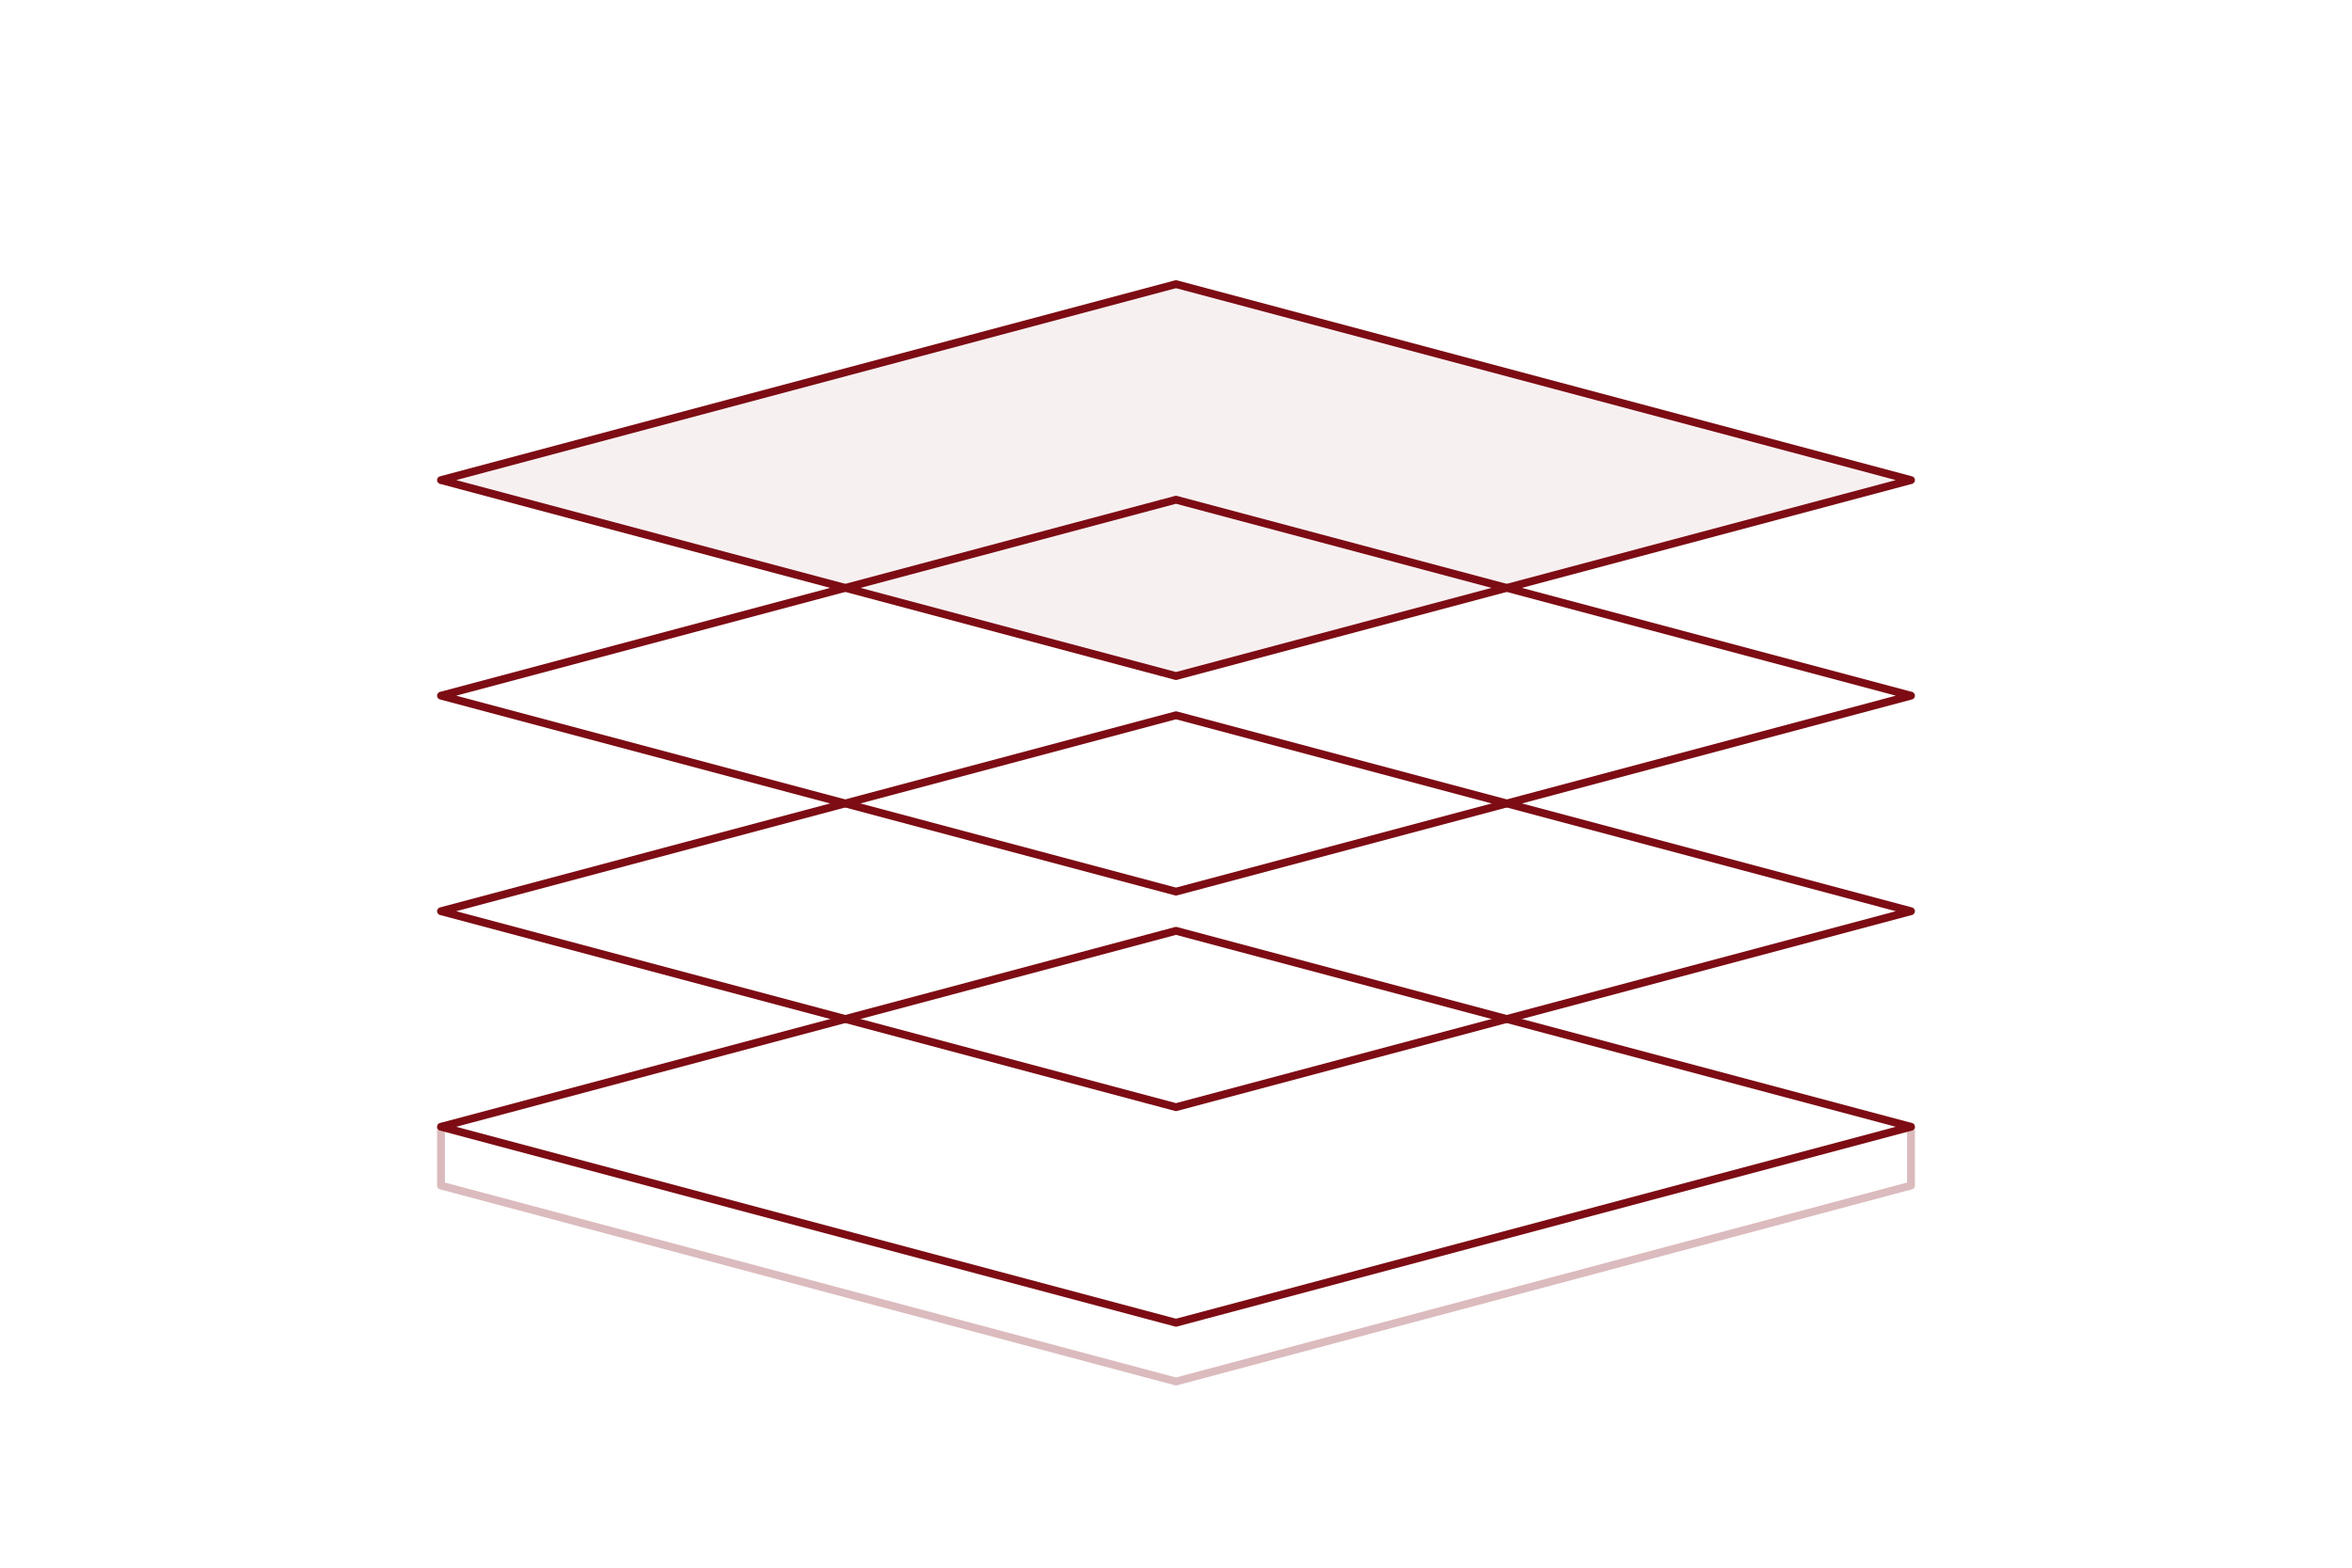
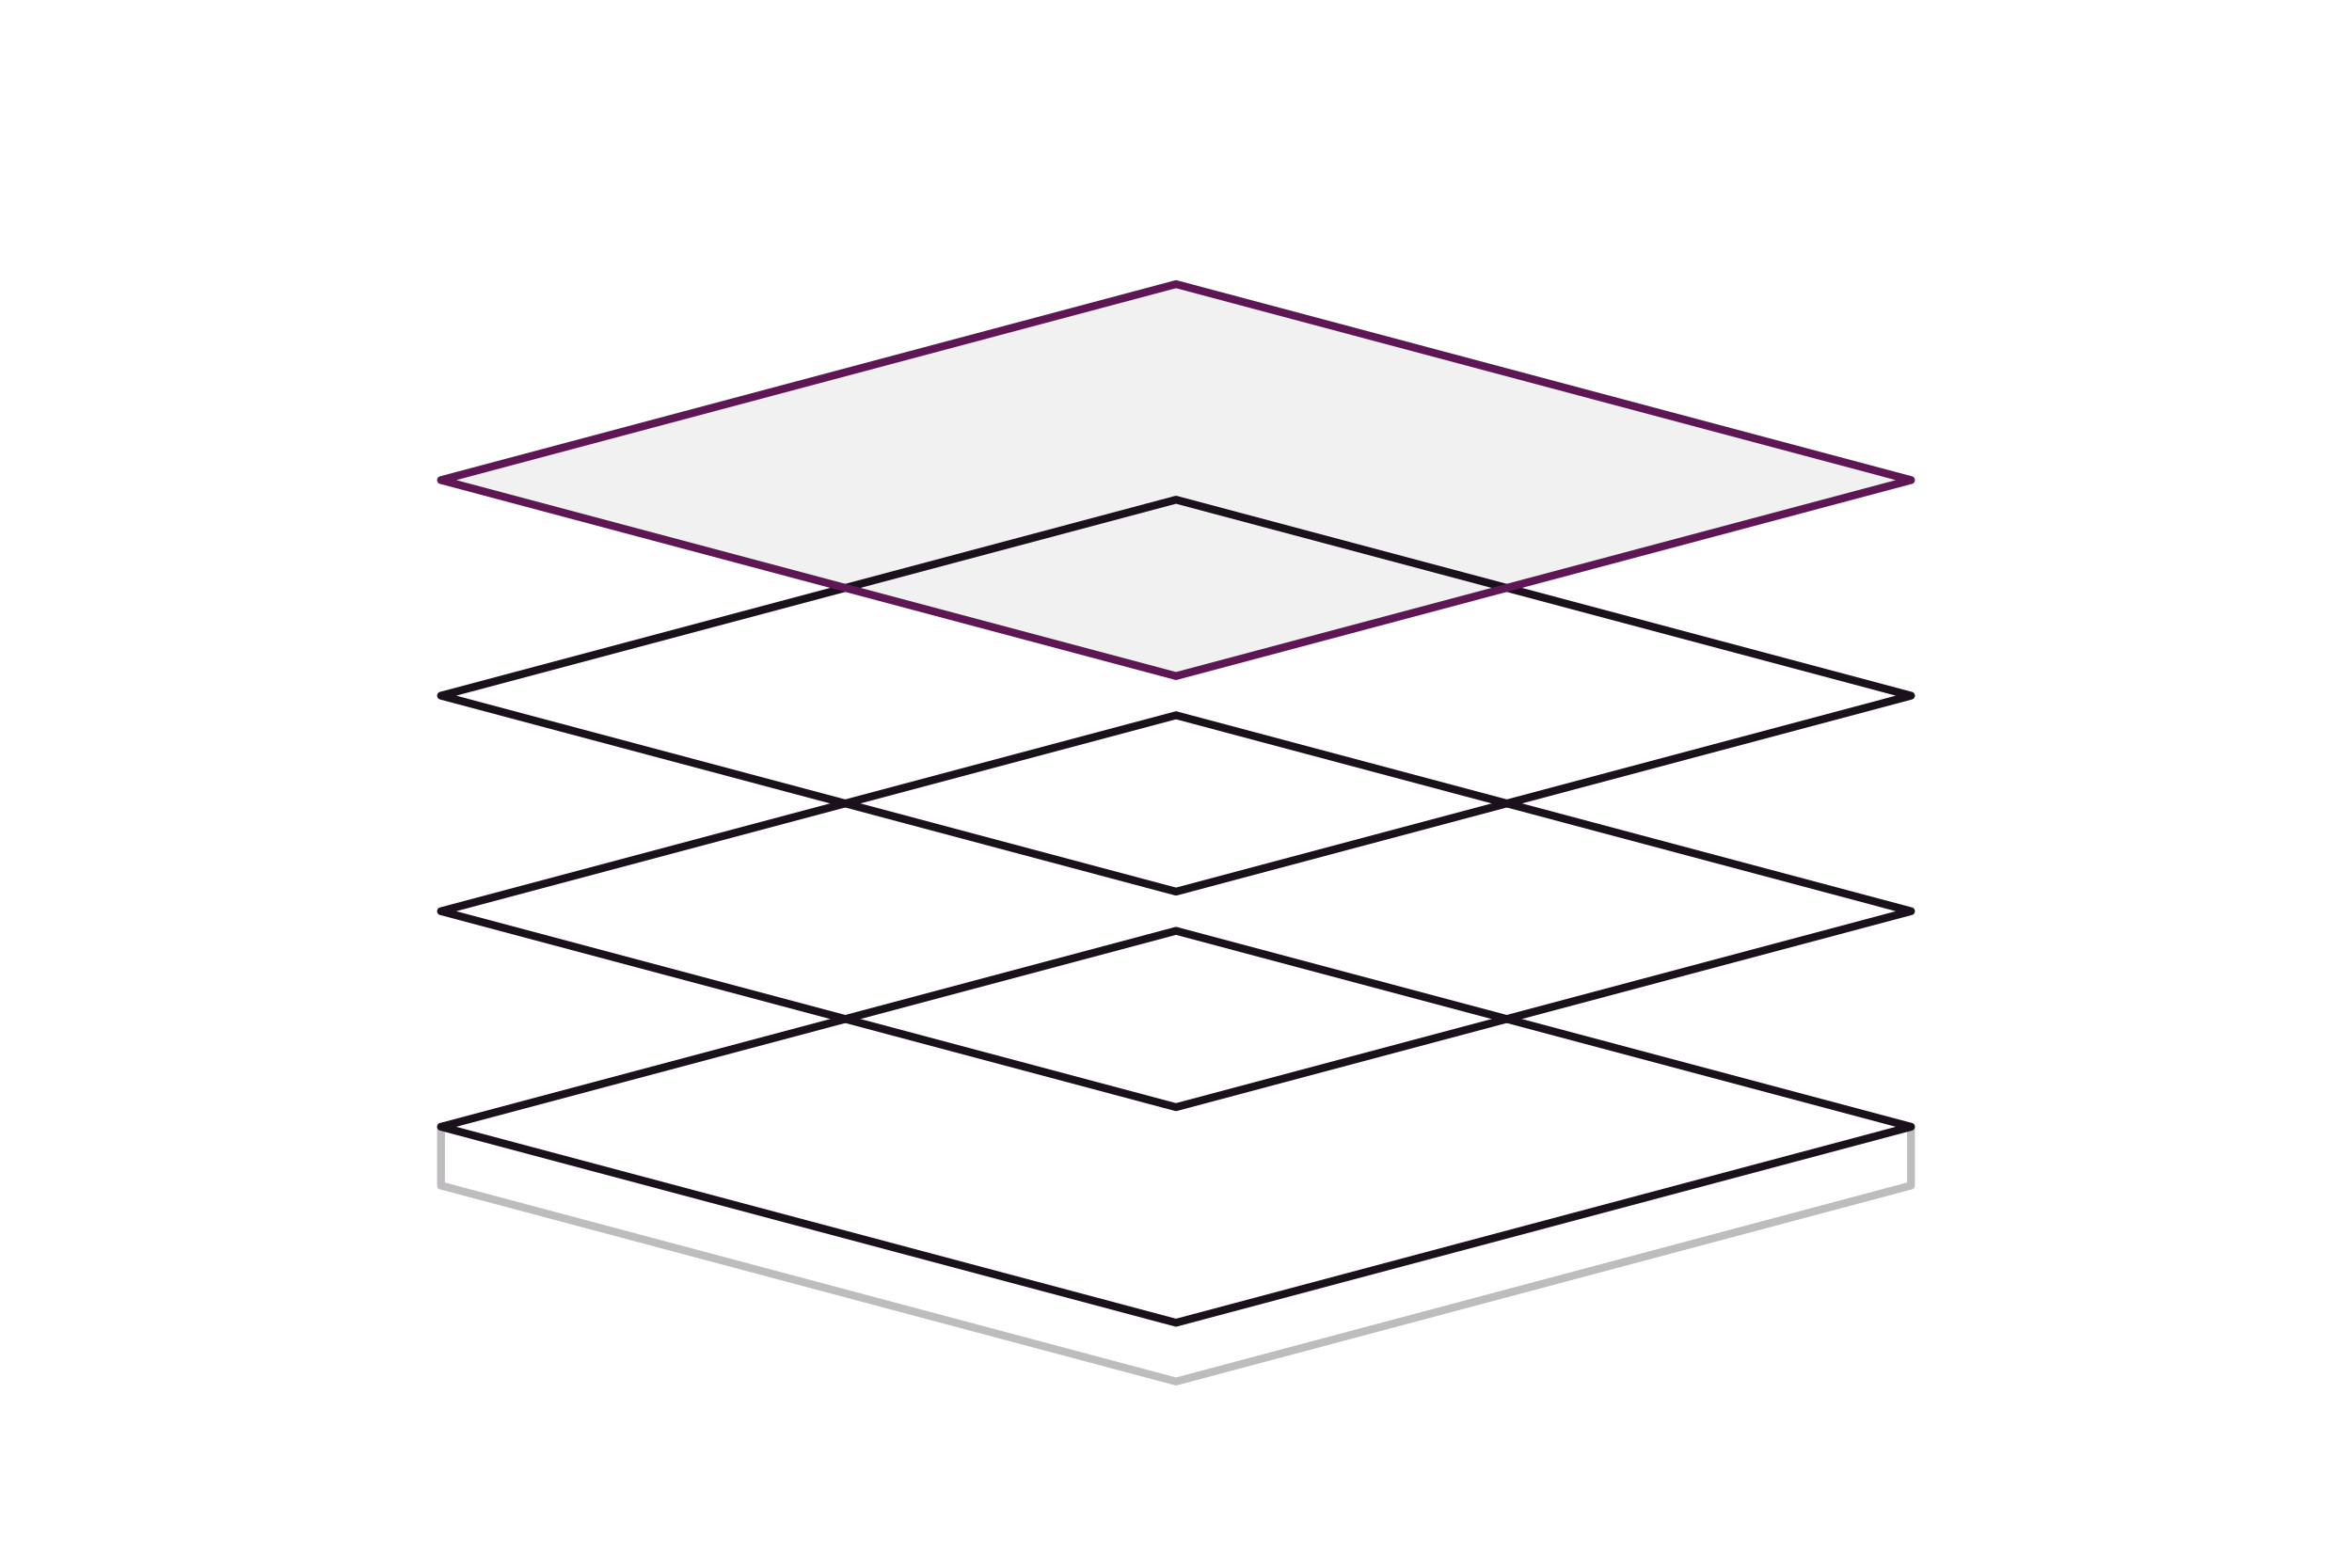
<svg xmlns="http://www.w3.org/2000/svg" viewBox="0 0 480 320" fill="none" stroke-width="1.6" stroke-linecap="round" stroke-linejoin="round">
  <path d="M240 90l150 0" stroke="none" />
-   <path d="M90 230l150 -40 150 40 -150 40z" stroke="#7d0c14" fill="none" />
+   <path d="M90 230l150 -40 150 40 -150 40z" stroke="#1b111d" fill="none" />
  <path d="M240 134l140 0" stroke="none" />
-   <path d="M90 186l150 -40 150 40 -150 40z" stroke="#7d0c14" fill="none" />
+   <path d="M90 186l150 -40 150 40 -150 40z" stroke="#1b111d" fill="none" />
  <path d="M240 178l130 0" stroke="none" />
-   <path d="M90 142l150 -40 150 40 -150 40z" stroke="#7d0c14" fill="none" />
+   <path d="M90 142l150 -40 150 40 -150 40z" stroke="#1b111d" fill="none" />
  <path d="M240 222l120 0" stroke="none" />
-   <path d="M90 98l150 -40 150 40 -150 40z" stroke="#7d0c14" fill="rgba(125,12,20,.06)" />
-   <path d="M90 230v12l150 40 150-40v-12" stroke="rgba(125,12,20,.28)" fill="none" />
+   <path d="M90 98l150 -40 150 40 -150 40z" stroke="#5e1654" fill="rgba(27,17,29,.06)" />
+   <path d="M90 230v12l150 40 150-40v-12" stroke="rgba(27,17,29,.28)" fill="none" />
</svg>
